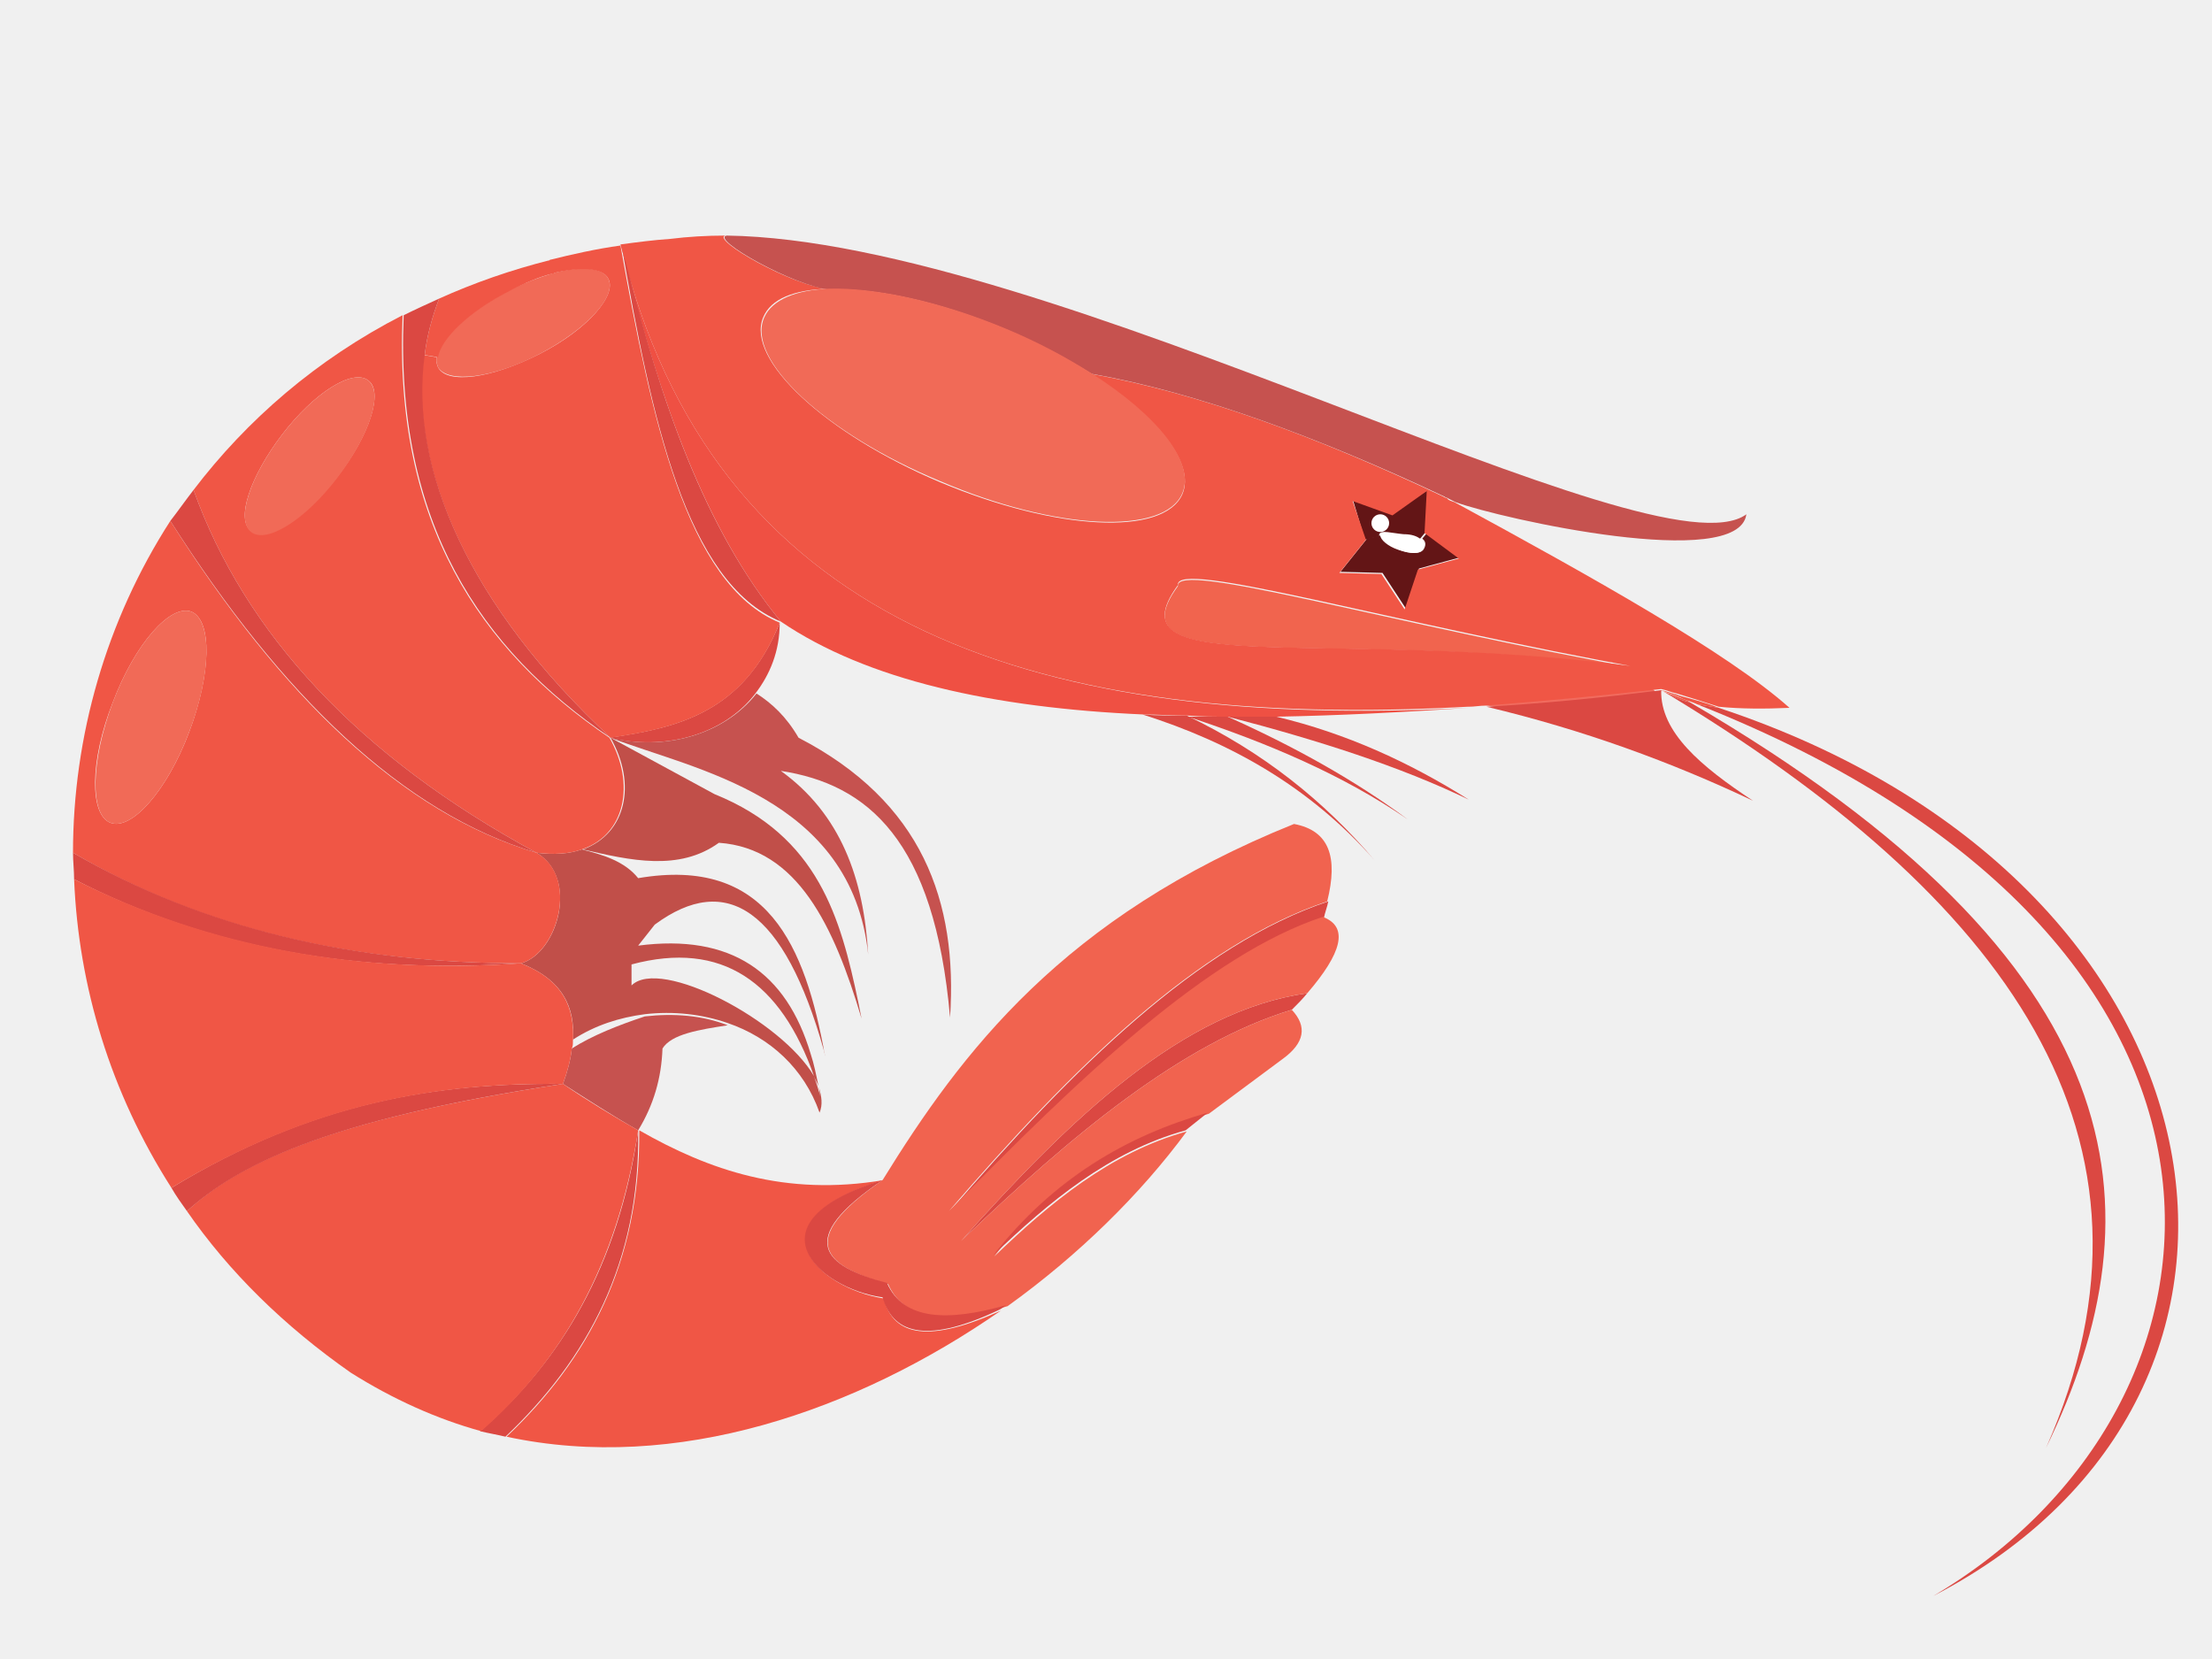
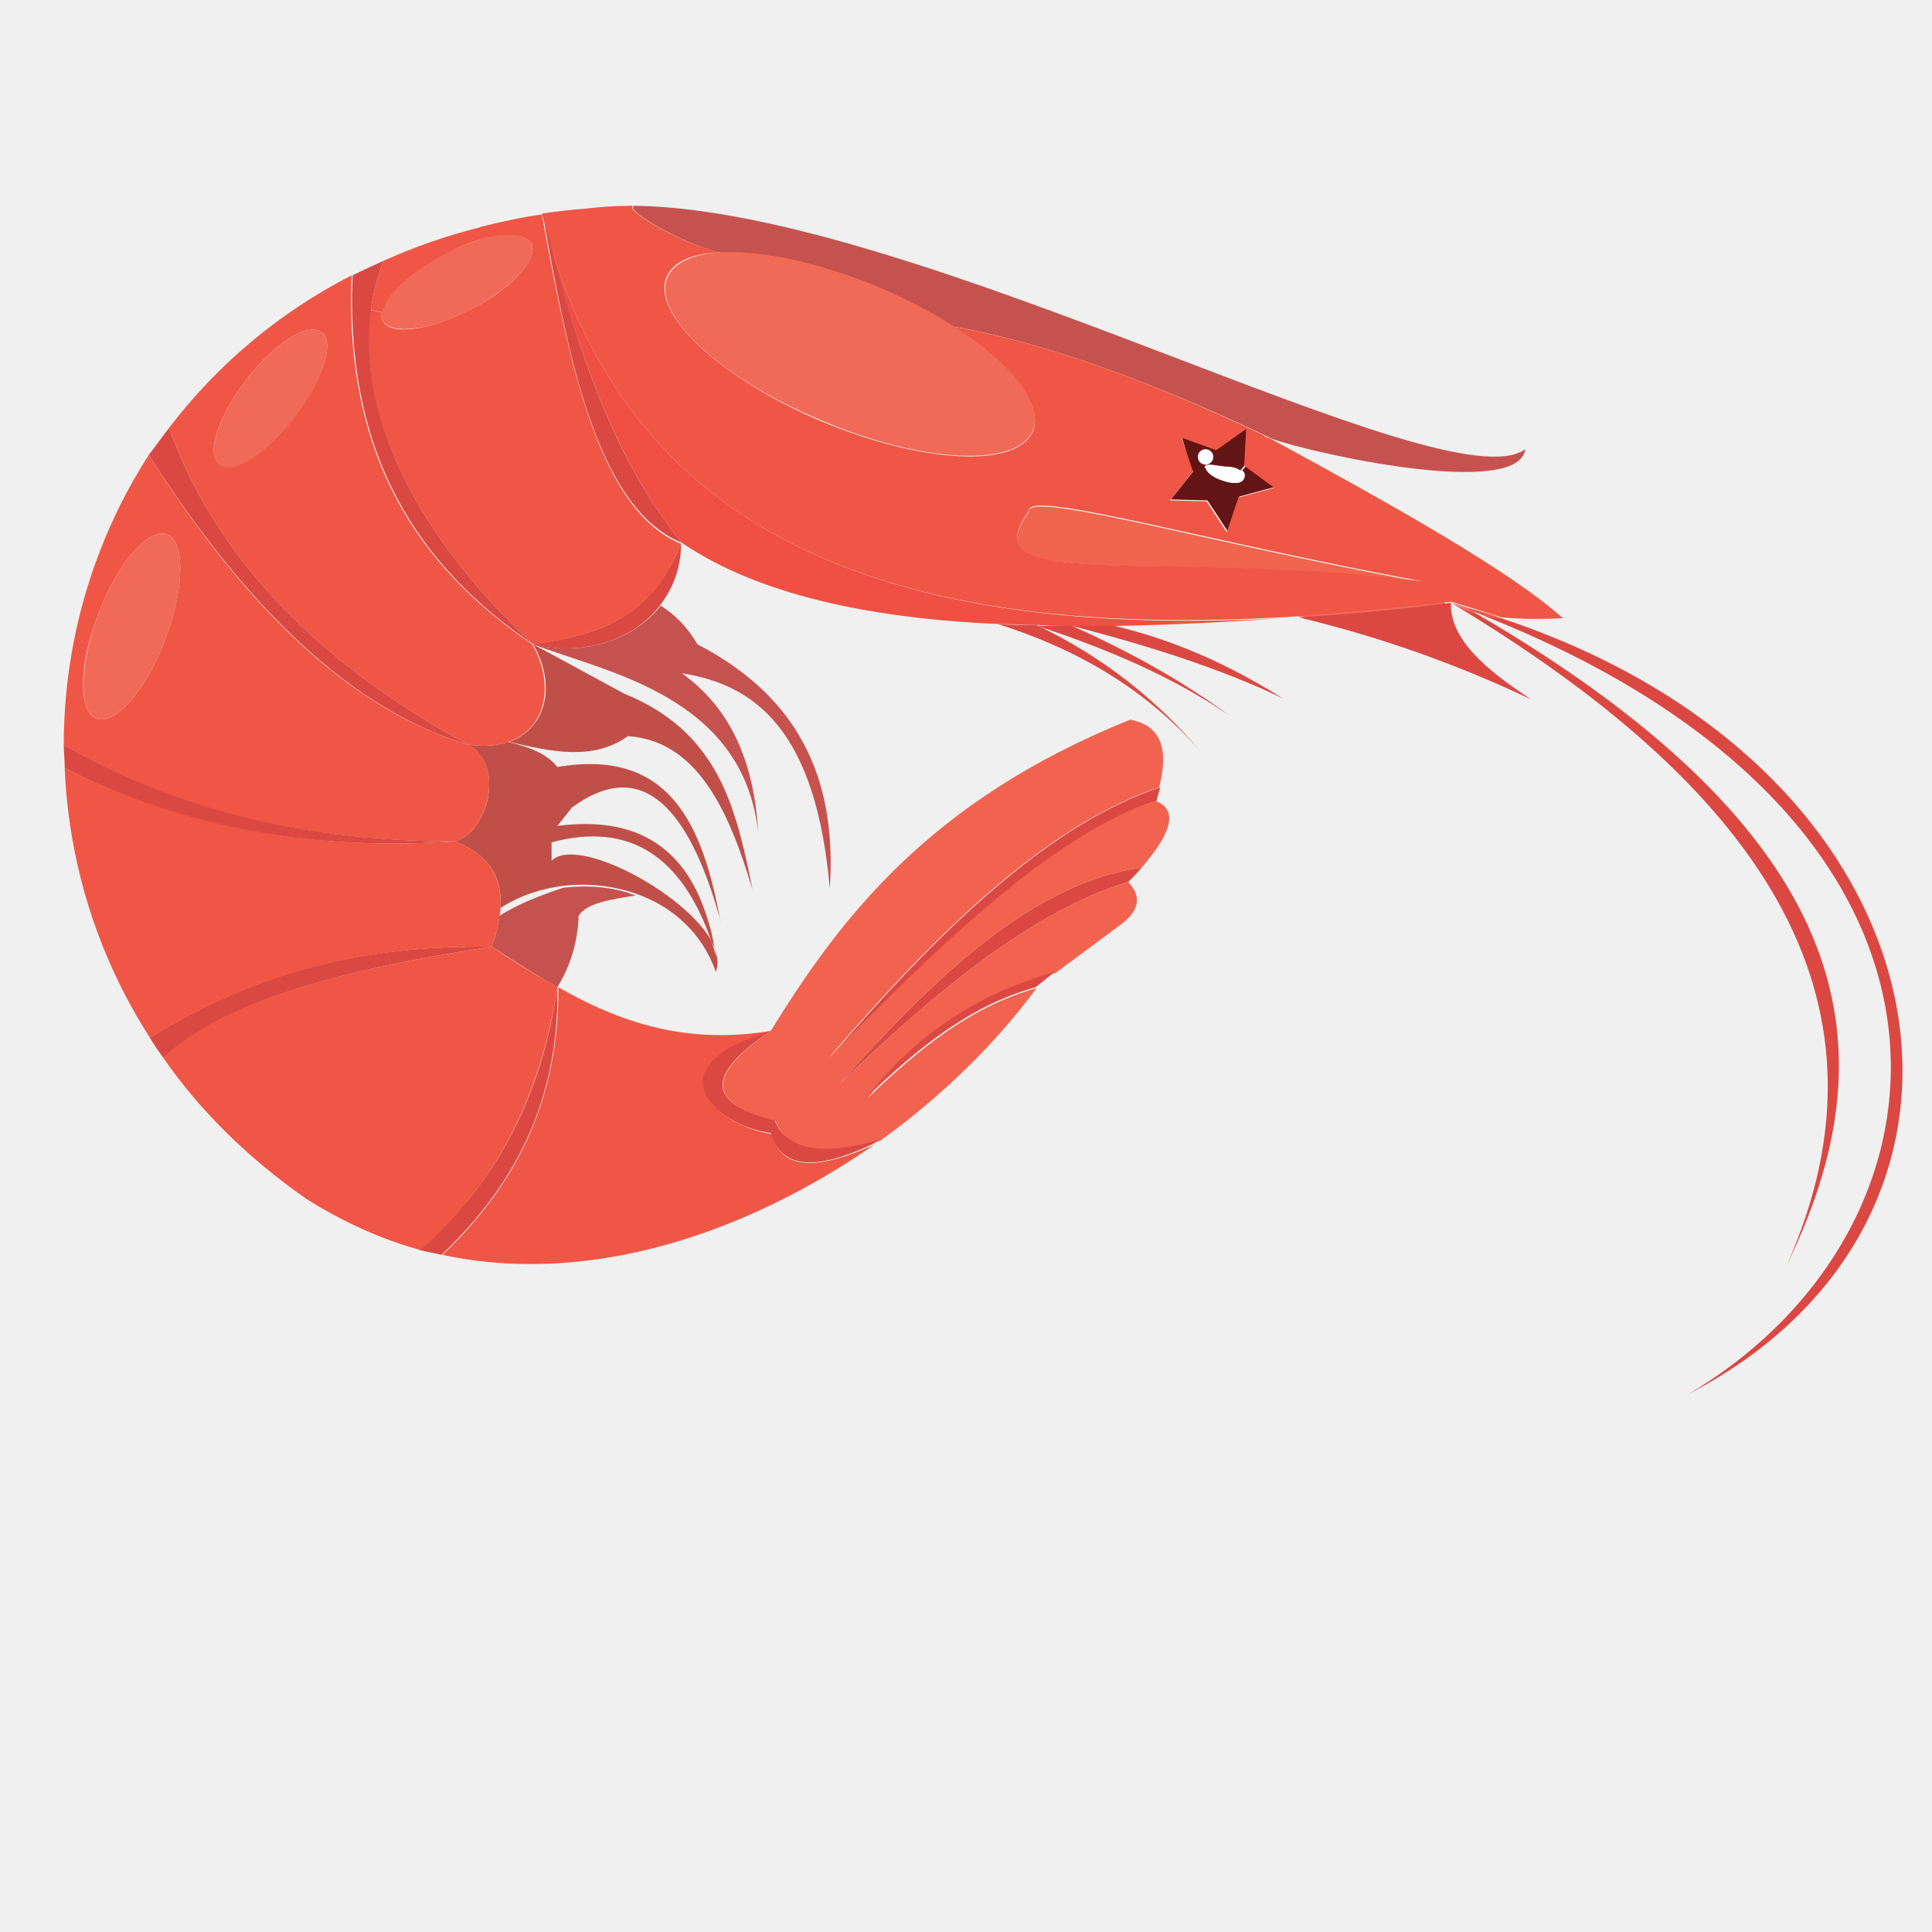
- <svg xmlns="http://www.w3.org/2000/svg" version="1.1" id="Layer_1" x="0px" y="0px" viewBox="0 0 200 150" style="enable-background:new 0 0 200 150;" xml:space="preserve">
+ <svg xmlns="http://www.w3.org/2000/svg" version="1.1" id="Layer_1" x="0px" y="0px" viewBox="0 0 200 200" style="enable-background:new 0 0 200 150;" xml:space="preserve">
  <style type="text/css">
	.st0{fill:#F16B5E;}
	.st1{fill:#DB4842;}
	.st2{fill:#F05645;}
	.st3{fill:#631516;}
	.st4{fill:#FFFFFF;}
	.st5{fill:#F1634F;}
	.st6{fill:#F1644E;}
	.st7{fill:#C6524F;}
	.st8{fill:#F16A57;}
	.st9{fill:#EF5043;}
	.st10{fill:#C14F49;}
</style>
  <g>
    <ellipse class="st0" cx="140.9" cy="62.7" rx="8.8" ry="1.6" />
    <g id="XMLID_1_">
      <g>
        <path class="st1" d="M155.4,64c47.2,15.6,54.9,61.9,19.4,80.3c29.1-17.2,32.9-59.2-21.3-80.6C154.2,63.8,154.8,63.9,155.4,64z" />
        <path class="st2" d="M155.4,64c-0.7-0.1-1.3-0.2-1.9-0.3c-0.4-0.2-0.8-0.3-1.3-0.5c-0.2-0.1-0.5-0.3-0.7-0.4     C152.9,63.2,154.2,63.5,155.4,64z" />
        <path class="st2" d="M151.6,62.8c0.2,0.1,0.5,0.3,0.7,0.4c-0.7-0.3-1.4-0.5-2.1-0.8C150.7,62.5,151.2,62.7,151.6,62.8z" />
        <path class="st2" d="M152.8,63.5c-0.9-0.2-1.8-0.6-2.6-1.1c0,0,0,0-0.1,0c0.7,0.3,1.4,0.5,2.1,0.8     C152.5,63.3,152.7,63.4,152.8,63.5z" />
        <path class="st1" d="M152.8,63.5c40.6,23.7,42.7,45.8,32.2,67.4c12.4-28-3.6-49.8-34.8-68.5C151,62.9,151.9,63.3,152.8,63.5z" />
        <path class="st1" d="M150.2,62.4c-0.1,3.8,3.6,6.9,8.3,10c-7.4-3.5-15.3-6.4-24.1-8.5C139.5,63.6,144.8,63.1,150.2,62.4z" />
        <path class="st3" d="M132,50.4l-3.7,1l-1.2,3.6l-2.1-3.2l-3.8-0.1l2.4-3l1.3-0.3c0.1,0.4,0.7,0.9,1.6,1.3c1,0.4,1.9,0.4,2.2,0     c0.2-0.3,0.3-0.7-0.1-1l0.5-0.6L132,50.4z" />
        <path class="st4" d="M128.5,48.7c0.4,0.3,0.3,0.8,0.1,1c-0.2,0.4-1.1,0.4-2.2,0c-0.9-0.3-1.6-0.9-1.6-1.3c0-0.1,0-0.1,0-0.2     c0.2-0.4,1-0.1,2.2,0C127.8,48.3,128.2,48.5,128.5,48.7z" />
        <path class="st3" d="M129.1,44.3l-0.2,3.8l-0.5,0.6c-0.3-0.2-0.7-0.4-1.5-0.4c-1.1-0.1-2-0.4-2.2,0c0,0.1,0,0.1,0,0.2l-1.3,0.3     l-1.1-3.7l3.6,1.3L129.1,44.3z" />
        <path class="st1" d="M85.9,109.5c11.2-13,22.5-24.1,34.2-28c-0.1,0.5-0.3,1-0.4,1.5C109.4,86.3,97.8,97.3,85.9,109.5z" />
        <path class="st1" d="M86.9,112.2c9.9-11.1,20-20.8,31.3-22.4c-0.4,0.5-0.9,1-1.4,1.5C106.9,94.3,96.9,102.6,86.9,112.2z" />
        <path class="st1" d="M111,64.8c1.5,0,2.9,0,4.4,0c6.3,1.5,12,4.1,17.4,7.5C126.6,69.3,119.1,66.9,111,64.8z" />
        <path class="st1" d="M111,64.8c5.8,2.6,11.3,5.6,16.3,9.3c-5.8-4-12.6-6.9-19.9-9.3C108.5,64.8,109.7,64.8,111,64.8L111,64.8z" />
        <path class="st5" d="M79.8,106.7c7.1-11.5,16.3-23.8,37.2-32.2c3.2,0.6,4,3,3,7h0c-11.7,3.9-23,15-34.2,28     c11.9-12.2,23.5-23.2,33.8-26.6c2.4,0.9,1.7,3.3-1.4,6.9c-11.3,1.6-21.4,11.3-31.3,22.4c10-9.6,20-17.9,29.9-20.9     c1.4,1.5,1.2,3-0.9,4.5l-6.6,4.9c-7.3,2-14,5.8-19.4,12.9c5-4.8,10.5-9.4,17.4-11.3c-4.2,5.7-9.8,11.2-16.2,15.8     c-5.3,1.6-9.3,1.4-10.8-2C74.6,114.5,71.8,112.2,79.8,106.7z" />
        <path class="st6" d="M148.9,60.5c-28.6-4-48.8,1.2-42.4-7.5c-0.3-2.4,19,3.4,42.5,7.6C149,60.5,148.9,60.5,148.9,60.5z" />
        <path class="st1" d="M124.3,77.8c-5.9-6.7-13.1-10.7-21-13.2c1.3,0.1,2.7,0.1,4,0.1C114.2,68,119.7,72.4,124.3,77.8z" />
        <path class="st2" d="M123.5,48.8l-2.4,3l3.8,0.1l2.1,3.2l1.2-3.6l3.7-1l-3.1-2.3l0.2-3.8l-3.1,2.2l-3.6-1.3L123.5,48.8z      M149,60.5c-23.4-4.2-42.8-10-42.5-7.6c-6.4,8.8,13.7,3.6,42.4,7.5C148.9,60.5,149,60.5,149,60.5z M60.6,21.6     c1.6-0.2,3.3-0.3,5-0.3c-1.4,0.3,6.1,4.6,9.3,4.8c-3.1,0.1-5.2,0.9-5.9,2.6c-1.6,3.8,5.6,10.5,16,14.9     c10.5,4.4,20.2,4.9,21.9,1.1c1.2-2.8-2.3-7.1-8.3-10.9c9.7,1.7,20.5,5.7,31.9,11.1c0.1,0.1,0.3,0.1,0.4,0.2     c0,0.1,0.3,0.2,0.6,0.3c12.5,6.8,24.7,13.6,30.3,18.6c-2.2,0.1-4.4,0.1-6.4-0.1c-1.2-0.4-2.5-0.8-3.8-1.2     c-0.5-0.1-0.9-0.3-1.4-0.4c-5.4,0.6-10.7,1.1-15.9,1.5h0c-0.5,0-1,0.1-1.5,0.1c0,0-0.1,0-0.1,0C94.5,66,65.4,57,56.5,23.6     c-0.1-0.5-0.3-1-0.4-1.5C57.6,21.9,59.1,21.7,60.6,21.6z" />
        <path class="st7" d="M65.7,21.3c29.4,0.4,84,31.2,92.2,25.2c-0.7,5.2-22.2,0.4-26.3-1.1c-0.2-0.1-0.4-0.2-0.6-0.3     c-0.1-0.1-0.3-0.1-0.4-0.2c-11.5-5.4-22.3-9.4-31.9-11.1c-2.3-1.4-4.9-2.8-7.7-4c-6-2.5-11.8-3.8-15.9-3.6c0,0,0,0,0,0     C71.8,25.9,64.2,21.6,65.7,21.3z" />
        <path class="st1" d="M107.2,102.2c-6.9,1.9-12.4,6.5-17.4,11.3c5.5-7,12.1-10.8,19.4-12.9L107.2,102.2z" />
        <path class="st8" d="M69.1,28.7c0.7-1.6,2.9-2.5,5.9-2.6c0,0,0,0,0,0c4.1-0.1,9.9,1.1,15.9,3.6c2.9,1.2,5.5,2.6,7.7,4     c6,3.8,9.5,8.1,8.3,10.9c-1.6,3.8-11.4,3.4-21.9-1.1C74.6,39.2,67.4,32.5,69.1,28.7z" />
        <path class="st2" d="M45.8,129.9c7.4-7,12.1-15.8,12-27.7c6.3,3.6,13.2,6,22.1,4.5c-12.4,3.8-5.9,9.8,0,10.7     c0.9,3.5,4.2,4,10.6,1.1C77.4,127.6,61.1,133.2,45.8,129.9z" />
        <path class="st1" d="M79.8,106.7c-8,5.4-5.3,7.8,0.4,9.3c1.5,3.4,5.5,3.5,10.8,2c-0.2,0.1-0.4,0.3-0.6,0.4     c-6.3,3-9.6,2.4-10.6-1.1C74,116.5,67.4,110.5,79.8,106.7z" />
        <path class="st9" d="M70.6,56.2c-6.9-8.4-10.9-20.1-14.1-32.6C65.4,57,94.5,66,132.8,64c-6,0.4-11.8,0.7-17.4,0.8     c-1.5,0-3,0-4.4,0h0h0c-1.2,0-2.4,0-3.6-0.1c-1.4,0-2.7-0.1-4-0.1C89.8,64,78.4,61.5,70.6,56.2z" />
        <path class="st7" d="M51.7,94.8c1.9-1.2,4.2-2.1,6.6-2.9c2.6-0.3,5.2-0.1,7.5,0.8c-2.6,0.4-5.1,0.8-5.9,2.1     c-0.1,2.7-0.8,5.1-2.2,7.4c-2.3-1.3-4.6-2.8-6.8-4.2C51.3,96.9,51.6,95.8,51.7,94.8z" />
        <path class="st1" d="M68.3,62.7c-2.9,3.8-8.3,5.2-13.2,4c6.1-0.9,12.1-2.2,15.4-10.4C70.5,58.9,69.6,61,68.3,62.7z" />
        <path class="st7" d="M78.5,86.3C77,72,62.7,69.6,55.2,66.7c4.8,1.2,10.2-0.2,13.2-4c1.4,0.9,2.7,2.1,3.8,4     C83.4,72.5,86.6,81.5,85.9,92c-1.4-16.1-7.5-21.1-15.3-22.3C76,73.6,78.1,79.4,78.5,86.3z" />
        <path class="st1" d="M70.6,56.2C62,52.7,58.9,37.7,56.2,22.2c0.1,0.5,0.2,1,0.4,1.5C59.7,36.2,63.7,47.8,70.6,56.2z" />
        <path class="st10" d="M52.7,76.8c3.9-1.4,4.9-5.9,2.5-10.1l9.4,5.1c9.4,3.8,11.4,11.2,13,18.8c0.1,0.5,0.2,1,0.3,1.5     c-2.5-8.4-5.8-15.4-12.9-15.9C61.4,78.8,57,77.8,52.7,76.8z" />
        <path class="st1" d="M57.7,102.2c0.2,11.9-4.6,20.7-12,27.7c-0.8-0.2-1.5-0.3-2.3-0.5C50.7,123.1,55.9,114.5,57.7,102.2z" />
        <path class="st8" d="M55,25.2c0.8,1.6-2,4.6-6.2,6.8s-8.3,2.7-9.2,1.2c-0.1-0.3-0.2-0.6-0.1-0.9c0.3-1.7,2.8-4.1,6.3-5.9     c1.5-0.8,2.9-1.3,4.2-1.7C52.6,24,54.5,24.2,55,25.2z" />
        <path class="st2" d="M55.2,66.7C42.4,54.8,37,42.3,38.3,32.1l1.2,0.2c-0.1,0.3,0,0.7,0.1,0.9c0.8,1.6,4.9,1,9.2-1.2     s7-5.3,6.2-6.8c-0.5-1-2.5-1.1-5-0.5l-0.3-1.2c2-0.5,4.2-1,6.4-1.3c2.8,15.5,5.9,30.6,14.4,34.1C67.3,64.4,61.3,65.8,55.2,66.7z" />
        <path class="st10" d="M47.1,87.1c3.3-0.9,5.3-7.7,1.4-10c1.6,0.2,3,0.1,4.1-0.3h0c2,0.5,3.9,1.1,5.1,2.6     c11.7-2,15.1,6.1,16.9,16.1c0-0.2-0.1-0.3-0.1-0.5c-3.6-12.8-8.8-16.2-15.3-11.4l-1.5,1.9c8.4-1.1,13.4,2.4,15.6,9.8     c0.3,0.9,0.5,1.9,0.7,2.9c-0.1-0.3-0.3-0.6-0.4-0.9c-3-8.5-8.3-12.3-16.5-10.1v1.9c2.6-2.6,13.6,3.2,16.5,8.2     c0.2,0.6,0.4,1.2,0.6,1.9c-0.1-0.3-0.1-0.7-0.2-1c0.3,0.9,0.4,1.7,0.1,2.4c-1.4-4-4.5-6.8-8.3-8.1h0c-2.3-0.8-4.9-1.1-7.5-0.8     c-2.3,0.3-4.5,1-6.5,2.3C52,91.1,50.9,88.6,47.1,87.1z" />
        <path class="st2" d="M49.8,23.5l0.3,1.2c-1.3,0.3-2.7,0.9-4.2,1.7c-3.5,1.8-6,4.2-6.3,5.9l-1.2-0.2c0.2-1.8,0.7-3.5,1.3-5.1v0     C42.8,25.6,46.2,24.4,49.8,23.5z" />
        <path class="st2" d="M16.9,109.5c4.6-4.2,12.4-8.2,34-11.5c2.2,1.5,4.5,2.9,6.8,4.2c-1.9,12.3-7,20.9-14.2,27.2     c-4-1.1-8-2.9-11.8-5.3C25.7,119.9,20.7,115,16.9,109.5z" />
        <path class="st2" d="M47.1,87.1c-15,0-28.6-3-40.5-10c0-10.5,3-21,8.8-30c10,15.8,20.9,26.4,33.1,30     C52.4,79.3,50.4,86.2,47.1,87.1z M10,74.4c1.9,0.7,5.1-2.9,7.1-8.2c2-5.3,2.1-10.1,0.2-10.9c-1.9-0.7-5.1,2.9-7.1,8.2     C8.1,68.8,8.1,73.7,10,74.4z" />
        <path class="st1" d="M55.2,66.7c-11.8-8-19.5-19.5-18.7-38.2v0c1-0.5,2.1-1,3.2-1.5c-0.6,1.6-1.1,3.3-1.3,5.1     C37,42.3,42.4,54.8,55.2,66.7z" />
        <path class="st2" d="M33.3,34.4c-1.4-1.1-4.9,1.1-7.8,4.9S21.3,47,22.7,48c1.4,1.1,4.9-1.1,7.8-4.9     C33.4,39.4,34.7,35.4,33.3,34.4z M17.5,44.3c4.8-6.3,11.1-11.8,18.9-15.8c-0.8,18.7,6.9,30.2,18.7,38.2c2.4,4.2,1.4,8.8-2.5,10.1     h0c-1.1,0.4-2.5,0.5-4.1,0.3C32.4,68.4,22.1,57.2,17.5,44.3L17.5,44.3z" />
        <path class="st8" d="M33.3,34.4c1.4,1.1,0.1,5-2.8,8.8c-2.9,3.8-6.4,6-7.8,4.9c-1.4-1.1-0.1-5,2.8-8.8S31.9,33.3,33.3,34.4z" />
        <path class="st1" d="M6.6,77.1c11.9,6.9,25.5,10,40.5,10c-14.6,1-28.2-1.3-40.4-7.6C6.7,78.7,6.6,77.9,6.6,77.1z" />
        <path class="st1" d="M50.9,98c-21.7,3.3-29.4,7.4-34,11.5c-0.5-0.7-1-1.4-1.4-2.1l0,0C28.3,99.6,39.5,97.9,50.9,98z" />
        <path class="st1" d="M17.5,44.3c4.6,12.9,14.9,24.1,31,32.8c-12.1-3.6-23-14.2-33.1-30C16.1,46.2,16.8,45.2,17.5,44.3z" />
        <path class="st8" d="M17.1,66.2c-2,5.3-5.2,8.9-7.1,8.2c-1.9-0.7-1.8-5.6,0.2-10.9c2-5.3,5.2-8.9,7.1-8.2     C19.2,56.1,19.1,61,17.1,66.2z" />
        <path class="st2" d="M6.7,79.5c12.3,6.2,25.8,8.6,40.4,7.6c3.8,1.5,4.9,4,4.7,7.1c0,0.2,0,0.4-0.1,0.6c-0.1,1-0.4,2.1-0.8,3.2     c-11.4-0.1-22.6,1.7-35.4,9.4l0,0C10,98.8,7.1,89.2,6.7,79.5z" />
      </g>
      <g>
		</g>
    </g>
  </g>
  <circle class="st4" cx="124.8" cy="47.3" r="0.8" />
</svg>
